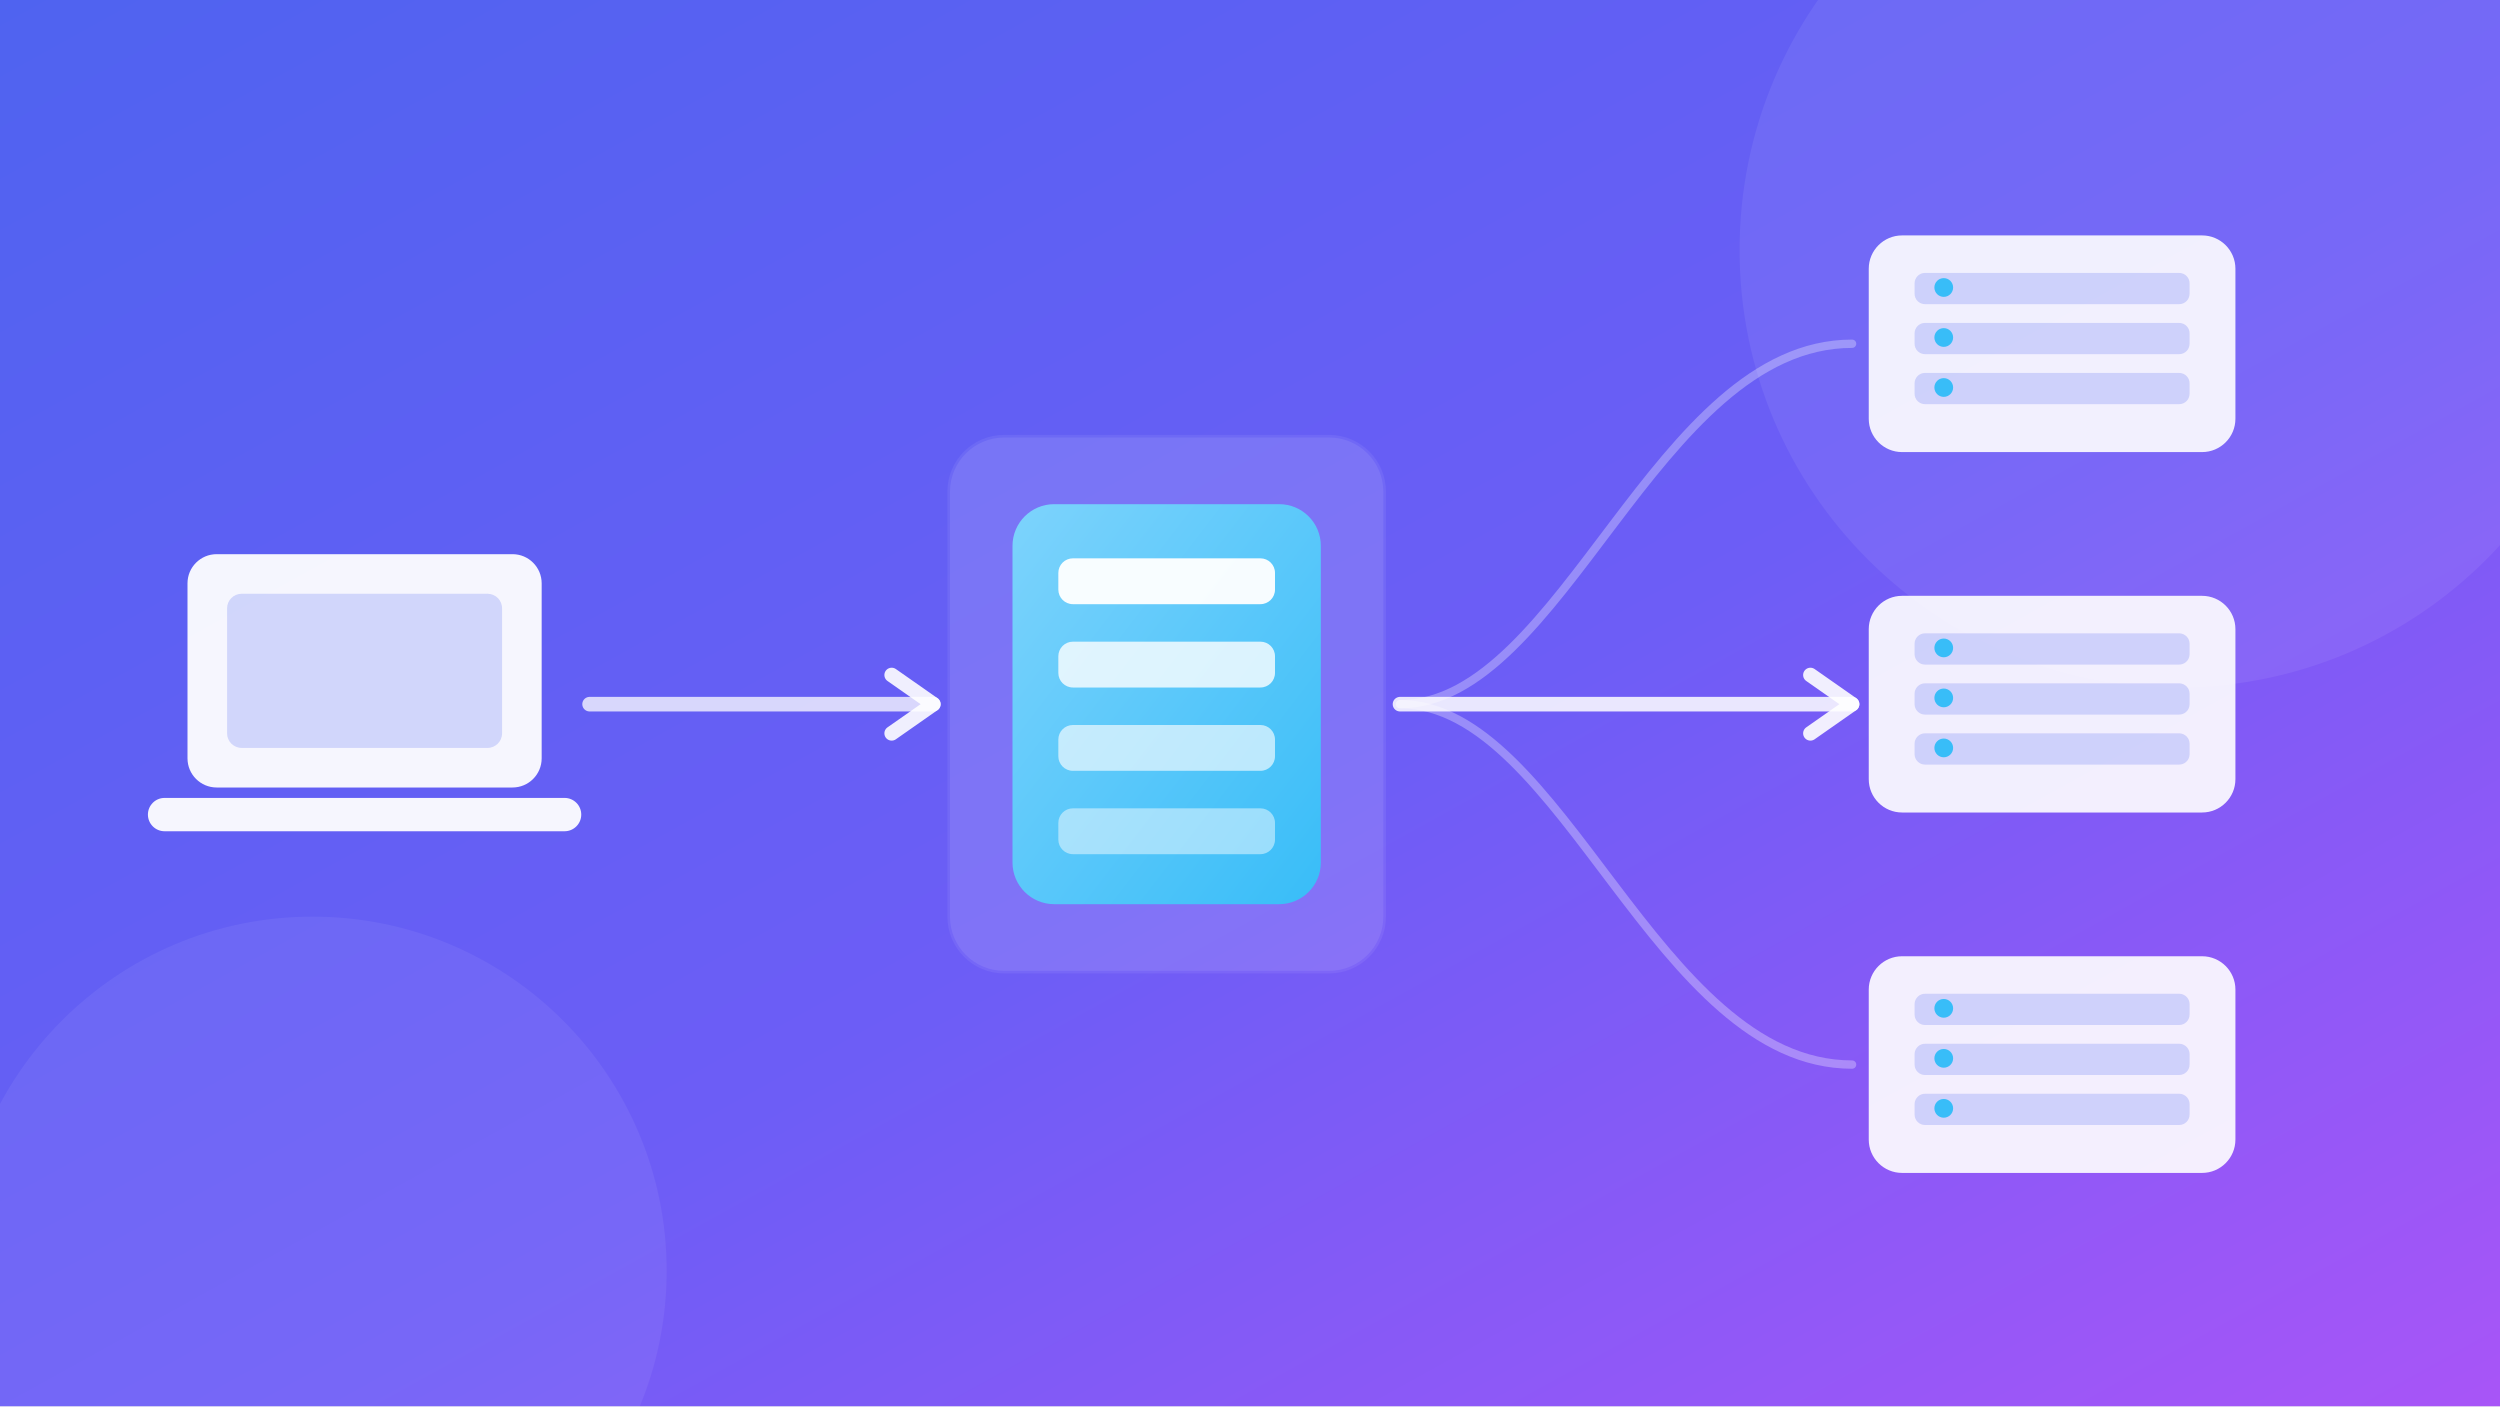
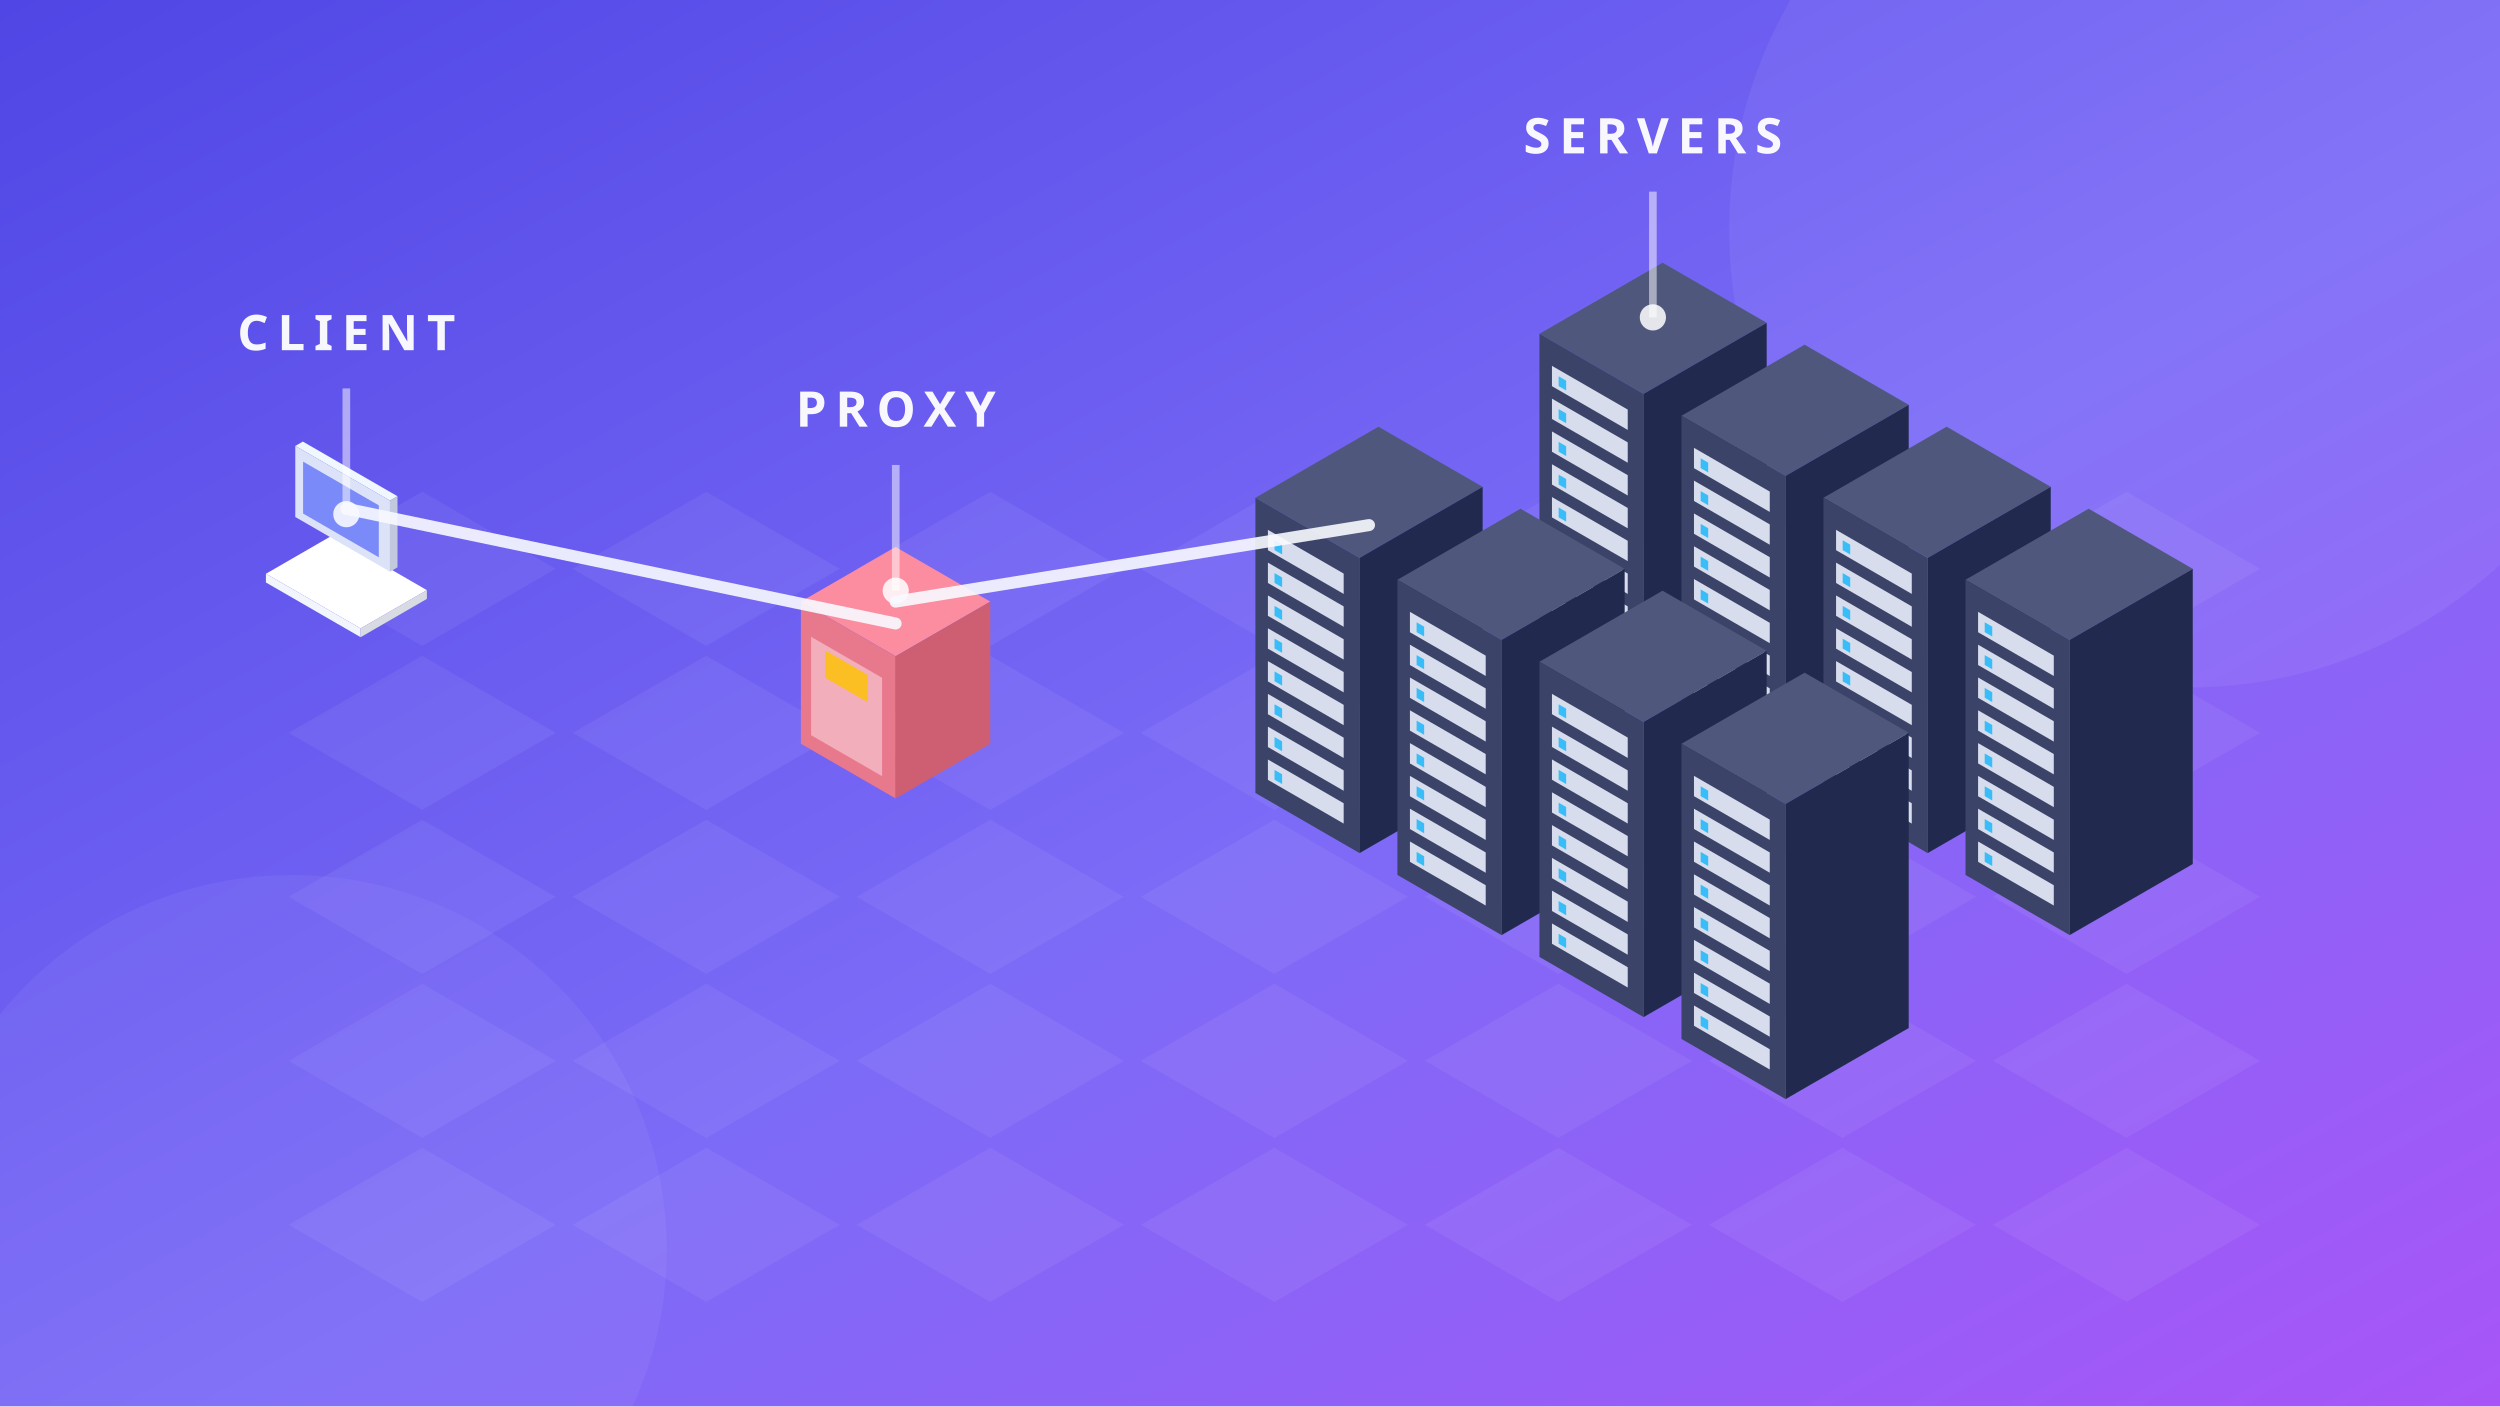
- <svg xmlns="http://www.w3.org/2000/svg" viewBox="0 0 1200 675" width="1200" height="675" role="img">
+ <svg xmlns="http://www.w3.org/2000/svg" viewBox="0 0 1200 675" width="1200" height="675" role="img" aria-label="proxy">
  <defs>
-     <linearGradient id="bgp" x1="0" y1="0" x2="1" y2="1">
-       <stop offset="0%" stop-color="#4F63F0" />
-       <stop offset="55%" stop-color="#6D5DF6" />
+     <linearGradient id="bgproxy" x1="0" y1="0" x2="1" y2="1">
+       <stop offset="0%" stop-color="#4F46E5" />
+       <stop offset="55%" stop-color="#7C6BF7" />
      <stop offset="100%" stop-color="#A855F7" />
    </linearGradient>
-     <linearGradient id="skyp" x1="0" y1="0" x2="1" y2="1">
-       <stop offset="0%" stop-color="#7DD3FC" />
-       <stop offset="100%" stop-color="#38BDF8" />
-     </linearGradient>
  </defs>
-   <rect width="1200" height="675" fill="url(#bgp)" />
-   <circle cx="1045" cy="120" r="210" fill="#ffffff" opacity="0.07" />
-   <circle cx="150" cy="610" r="170" fill="#ffffff" opacity="0.06" />
-   <rect x="90" y="266" width="170" height="112" rx="14" fill="#ffffff" opacity="0.94" />
-   <rect x="109" y="285" width="132" height="74" rx="7" fill="#4F63F0" opacity="0.22" />
-   <rect x="71" y="383" width="208" height="16" rx="8" fill="#ffffff" opacity="0.94" />
-   <rect x="456" y="210" width="208" height="256" rx="26" fill="#ffffff" opacity="0.14" stroke="#ffffff" stroke-opacity="0.45" stroke-width="2.5" />
-   <rect x="486" y="242" width="148" height="192" rx="20" fill="url(#skyp)" />
-   <rect x="508" y="268" width="104" height="22" rx="7" fill="#ffffff" opacity="0.95" />
-   <rect x="508" y="308" width="104" height="22" rx="7" fill="#ffffff" opacity="0.79" />
-   <rect x="508" y="348" width="104" height="22" rx="7" fill="#ffffff" opacity="0.63" />
-   <rect x="508" y="388" width="104" height="22" rx="7" fill="#ffffff" opacity="0.47" />
-   <rect x="897" y="113" width="176" height="104" rx="16" fill="#ffffff" opacity="0.9" />
-   <rect x="919" y="131" width="132" height="15" rx="5" fill="#4F63F0" opacity="0.22" />
-   <circle cx="933" cy="138" r="4.5" fill="#38BDF8" />
-   <rect x="919" y="155" width="132" height="15" rx="5" fill="#4F63F0" opacity="0.22" />
-   <circle cx="933" cy="162" r="4.5" fill="#38BDF8" />
-   <rect x="919" y="179" width="132" height="15" rx="5" fill="#4F63F0" opacity="0.22" />
-   <circle cx="933" cy="186" r="4.5" fill="#38BDF8" />
-   <rect x="897" y="286" width="176" height="104" rx="16" fill="#ffffff" opacity="0.9" />
-   <rect x="919" y="304" width="132" height="15" rx="5" fill="#4F63F0" opacity="0.22" />
-   <circle cx="933" cy="311" r="4.5" fill="#38BDF8" />
-   <rect x="919" y="328" width="132" height="15" rx="5" fill="#4F63F0" opacity="0.22" />
-   <circle cx="933" cy="335" r="4.5" fill="#38BDF8" />
-   <rect x="919" y="352" width="132" height="15" rx="5" fill="#4F63F0" opacity="0.22" />
-   <circle cx="933" cy="359" r="4.5" fill="#38BDF8" />
-   <rect x="897" y="459" width="176" height="104" rx="16" fill="#ffffff" opacity="0.9" />
-   <rect x="919" y="477" width="132" height="15" rx="5" fill="#4F63F0" opacity="0.22" />
-   <circle cx="933" cy="484" r="4.5" fill="#38BDF8" />
-   <rect x="919" y="501" width="132" height="15" rx="5" fill="#4F63F0" opacity="0.22" />
-   <circle cx="933" cy="508" r="4.5" fill="#38BDF8" />
-   <rect x="919" y="525" width="132" height="15" rx="5" fill="#4F63F0" opacity="0.22" />
-   <circle cx="933" cy="532" r="4.5" fill="#38BDF8" />
-   <line x1="283" y1="338" x2="448" y2="338" stroke="#ffffff" stroke-opacity="0.75" stroke-width="7" stroke-linecap="round" />
-   <path d="M 428 324 L 448 338 L 428 352" fill="none" stroke="#ffffff" stroke-opacity="0.9" stroke-width="7" stroke-linecap="round" stroke-linejoin="round" />
-   <path d="M 672 338 C 750 338 795 165 889 165" fill="none" stroke="#ffffff" stroke-opacity="0.3" stroke-width="4" stroke-linecap="round" />
-   <path d="M 672 338 C 750 338 795 338 889 338" fill="none" stroke="#ffffff" stroke-opacity="0.85" stroke-width="7" stroke-linecap="round" />
-   <path d="M 672 338 C 750 338 795 511 889 511" fill="none" stroke="#ffffff" stroke-opacity="0.3" stroke-width="4" stroke-linecap="round" />
-   <path d="M 869 324 L 889 338 L 869 352" fill="none" stroke="#ffffff" stroke-opacity="0.9" stroke-width="7" stroke-linecap="round" stroke-linejoin="round" />
+   <rect width="1200" height="675" fill="url(#bgproxy)" />
+   <circle cx="1050" cy="110" r="220" fill="#ffffff" opacity="0.06" />
+   <circle cx="140" cy="600" r="180" fill="#ffffff" opacity="0.05" />
+   <g transform="translate(675.3 378.0) scale(2.624)" font-family="ui-sans-serif, system-ui, sans-serif">
+     <polygon points="-180.13,-54.10 -155.71,-40.00 -180.13,-25.90 -204.56,-40.00" fill="#ffffff" opacity="0.055" />
+     <polygon points="-180.13,-24.10 -155.71,-10.00 -180.13,4.10 -204.56,-10.00" fill="#ffffff" opacity="0.055" />
+     <polygon points="-180.13,5.90 -155.71,20.00 -180.13,34.10 -204.56,20.00" fill="#ffffff" opacity="0.055" />
+     <polygon points="-180.13,35.90 -155.71,50.00 -180.13,64.10 -204.56,50.00" fill="#ffffff" opacity="0.055" />
+     <polygon points="-180.13,65.90 -155.71,80.00 -180.13,94.10 -204.56,80.00" fill="#ffffff" opacity="0.055" />
+     <polygon points="-128.17,-54.10 -103.75,-40.00 -128.17,-25.90 -152.59,-40.00" fill="#ffffff" opacity="0.055" />
+     <polygon points="-128.17,-24.10 -103.75,-10.00 -128.17,4.10 -152.59,-10.00" fill="#ffffff" opacity="0.055" />
+     <polygon points="-128.17,5.90 -103.75,20.00 -128.17,34.10 -152.59,20.00" fill="#ffffff" opacity="0.055" />
+     <polygon points="-128.17,35.90 -103.75,50.00 -128.17,64.10 -152.59,50.00" fill="#ffffff" opacity="0.055" />
+     <polygon points="-128.17,65.90 -103.75,80.00 -128.17,94.10 -152.59,80.00" fill="#ffffff" opacity="0.055" />
+     <polygon points="-76.21,-54.10 -51.79,-40.00 -76.21,-25.90 -100.63,-40.00" fill="#ffffff" opacity="0.055" />
+     <polygon points="-76.21,-24.10 -51.79,-10.00 -76.21,4.10 -100.63,-10.00" fill="#ffffff" opacity="0.055" />
+     <polygon points="-76.21,5.90 -51.79,20.00 -76.21,34.10 -100.63,20.00" fill="#ffffff" opacity="0.055" />
+     <polygon points="-76.21,35.90 -51.79,50.00 -76.21,64.10 -100.63,50.00" fill="#ffffff" opacity="0.055" />
+     <polygon points="-76.21,65.90 -51.79,80.00 -76.21,94.10 -100.63,80.00" fill="#ffffff" opacity="0.055" />
+     <polygon points="-24.25,-54.10 0.17,-40.00 -24.25,-25.90 -48.67,-40.00" fill="#ffffff" opacity="0.055" />
+     <polygon points="-24.25,-24.10 0.17,-10.00 -24.25,4.10 -48.67,-10.00" fill="#ffffff" opacity="0.055" />
+     <polygon points="-24.25,5.90 0.17,20.00 -24.25,34.10 -48.67,20.00" fill="#ffffff" opacity="0.055" />
+     <polygon points="-24.25,35.90 0.17,50.00 -24.25,64.10 -48.67,50.00" fill="#ffffff" opacity="0.055" />
+     <polygon points="-24.25,65.90 0.17,80.00 -24.25,94.10 -48.67,80.00" fill="#ffffff" opacity="0.055" />
+     <polygon points="27.71,-54.10 52.13,-40.00 27.71,-25.90 3.29,-40.00" fill="#ffffff" opacity="0.055" />
+     <polygon points="27.71,-24.10 52.13,-10.00 27.71,4.10 3.29,-10.00" fill="#ffffff" opacity="0.055" />
+     <polygon points="27.71,5.90 52.13,20.00 27.71,34.10 3.29,20.00" fill="#ffffff" opacity="0.055" />
+     <polygon points="27.71,35.90 52.13,50.00 27.71,64.10 3.29,50.00" fill="#ffffff" opacity="0.055" />
+     <polygon points="27.71,65.90 52.13,80.00 27.71,94.10 3.29,80.00" fill="#ffffff" opacity="0.055" />
+     <polygon points="79.67,-54.10 104.10,-40.00 79.67,-25.90 55.25,-40.00" fill="#ffffff" opacity="0.055" />
+     <polygon points="79.67,-24.10 104.10,-10.00 79.67,4.10 55.25,-10.00" fill="#ffffff" opacity="0.055" />
+     <polygon points="79.67,5.90 104.10,20.00 79.67,34.10 55.25,20.00" fill="#ffffff" opacity="0.055" />
+     <polygon points="79.67,35.90 104.10,50.00 79.67,64.10 55.25,50.00" fill="#ffffff" opacity="0.055" />
+     <polygon points="79.67,65.90 104.10,80.00 79.67,94.10 55.25,80.00" fill="#ffffff" opacity="0.055" />
+     <polygon points="131.64,-54.10 156.06,-40.00 131.64,-25.90 107.21,-40.00" fill="#ffffff" opacity="0.055" />
+     <polygon points="131.64,-24.10 156.06,-10.00 131.64,4.10 107.21,-10.00" fill="#ffffff" opacity="0.055" />
+     <polygon points="131.64,5.90 156.06,20.00 131.64,34.10 107.21,20.00" fill="#ffffff" opacity="0.055" />
+     <polygon points="131.64,35.90 156.06,50.00 131.64,64.10 107.21,50.00" fill="#ffffff" opacity="0.055" />
+     <polygon points="131.64,65.90 156.06,80.00 131.64,94.10 107.21,80.00" fill="#ffffff" opacity="0.055" />
+     <polygon points="-196.59,-46.10 -179.27,-36.10 -191.39,-29.10 -208.71,-39.10" fill="#ffffff" stroke="none" stroke-width="1" stroke-linejoin="round" />
+     <polygon points="-208.71,-37.50 -208.71,-39.10 -191.39,-29.10 -191.39,-27.50" fill="#F3F5FD" stroke="none" stroke-width="1" stroke-linejoin="round" />
+     <polygon points="-179.27,-34.50 -179.27,-36.10 -191.39,-29.10 -191.39,-27.50" fill="#d9dbe3" stroke="none" stroke-width="1" stroke-linejoin="round" />
+     <polygon points="-201.96,-63.28 -184.64,-53.28 -186.02,-52.48 -203.34,-62.48" fill="#f0f7ff" stroke="none" stroke-width="1" stroke-linejoin="round" />
+     <polygon points="-203.34,-49.48 -203.34,-62.48 -186.02,-52.48 -186.02,-39.48" fill="#DCE3F8" stroke="none" stroke-width="1" stroke-linejoin="round" />
+     <polygon points="-184.64,-40.28 -184.64,-53.28 -186.02,-52.48 -186.02,-39.48" fill="#c2c9de" stroke="none" stroke-width="1" stroke-linejoin="round" />
+     <polygon points="-201.91,-50.11 -188.06,-42.11 -188.06,-51.61 -201.91,-59.61" fill="#5B6CF9" opacity="0.75" />
+     <path d="M-194.0 -50.0 L-194.0 -73.0" stroke="#ffffff" stroke-opacity="0.5" stroke-width="1.4" fill="none" />
+     <circle cx="-194.0" cy="-50.0" r="2.4" fill="#ffffff" fill-opacity="0.85" />
+     <text x="-194.0" y="-80.0" text-anchor="middle" font-size="9" font-weight="700" letter-spacing="1.6" fill="#ffffff" fill-opacity="0.95">CLIENT</text>
+     <polygon points="-93.53,-44.00 -76.21,-34.00 -93.53,-24.00 -110.85,-34.00" fill="#fc8ca0" stroke="none" stroke-width="1" stroke-linejoin="round" />
+     <polygon points="-110.85,-8.00 -110.85,-34.00 -93.53,-24.00 -93.53,2.00" fill="#E8788C" stroke="none" stroke-width="1" stroke-linejoin="round" />
+     <polygon points="-76.21,-8.00 -76.21,-34.00 -93.53,-24.00 -93.53,2.00" fill="#ce5e72" stroke="none" stroke-width="1" stroke-linejoin="round" />
+     <polygon points="-108.99,-9.57 -96.00,-2.07 -96.00,-20.07 -108.99,-27.57" fill="#FCE3E8" opacity="0.5" />
+     <polygon points="-106.39,-20.07 -98.60,-15.57 -98.60,-20.57 -106.39,-25.07" fill="#FBBF24" />
+     <path d="M-93.5 -36.0 L-93.5 -59.0" stroke="#ffffff" stroke-opacity="0.5" stroke-width="1.4" fill="none" />
+     <circle cx="-93.5" cy="-36.0" r="2.4" fill="#ffffff" fill-opacity="0.85" />
+     <text x="-93.5" y="-66.0" text-anchor="middle" font-size="9" font-weight="700" letter-spacing="1.6" fill="#ffffff" fill-opacity="0.95">PROXY</text>
+     <polygon points="46.77,-96.00 65.82,-85.00 43.30,-72.00 24.25,-83.00" fill="#4f587c" stroke="none" stroke-width="1" stroke-linejoin="round" />
+     <polygon points="24.25,-29.00 24.25,-83.00 43.30,-72.00 43.30,-18.00" fill="#3B4468" stroke="none" stroke-width="1" stroke-linejoin="round" />
+     <polygon points="65.82,-31.00 65.82,-85.00 43.30,-72.00 43.30,-18.00" fill="#212a4e" stroke="none" stroke-width="1" stroke-linejoin="round" />
+     <polygon points="26.54,-31.41 40.40,-23.41 40.40,-27.13 26.54,-35.13" fill="#E8EDFB" opacity="0.9" />
+     <polygon points="27.76,-31.43 29.14,-30.63 29.14,-32.42 27.76,-33.23" fill="#38BDF8" />
+     <polygon points="26.54,-37.41 40.40,-29.41 40.40,-33.13 26.54,-41.13" fill="#E8EDFB" opacity="0.9" />
+     <polygon points="27.76,-37.42 29.14,-36.63 29.14,-38.42 27.76,-39.23" fill="#38BDF8" />
+     <polygon points="26.54,-43.41 40.40,-35.41 40.40,-39.13 26.54,-47.13" fill="#E8EDFB" opacity="0.9" />
+     <polygon points="27.76,-43.42 29.14,-42.63 29.14,-44.42 27.76,-45.23" fill="#38BDF8" />
+     <polygon points="26.54,-49.41 40.40,-41.41 40.40,-45.13 26.54,-53.13" fill="#E8EDFB" opacity="0.9" />
+     <polygon points="27.76,-49.42 29.14,-48.63 29.14,-50.42 27.76,-51.23" fill="#38BDF8" />
+     <polygon points="26.54,-55.41 40.40,-47.41 40.40,-51.13 26.54,-59.13" fill="#E8EDFB" opacity="0.9" />
+     <polygon points="27.76,-55.42 29.14,-54.63 29.14,-56.42 27.76,-57.23" fill="#38BDF8" />
+     <polygon points="26.54,-61.41 40.40,-53.41 40.40,-57.13 26.54,-65.13" fill="#E8EDFB" opacity="0.9" />
+     <polygon points="27.76,-61.42 29.14,-60.63 29.14,-62.42 27.76,-63.22" fill="#38BDF8" />
+     <polygon points="26.54,-67.41 40.40,-59.41 40.40,-63.13 26.54,-71.13" fill="#E8EDFB" opacity="0.9" />
+     <polygon points="27.76,-67.42 29.14,-66.63 29.14,-68.42 27.76,-69.22" fill="#38BDF8" />
+     <polygon points="26.54,-73.41 40.40,-65.41 40.40,-69.13 26.54,-77.13" fill="#E8EDFB" opacity="0.9" />
+     <polygon points="27.76,-73.42 29.14,-72.63 29.14,-74.42 27.76,-75.22" fill="#38BDF8" />
+     <polygon points="72.75,-81.00 91.80,-70.00 69.28,-57.00 50.23,-68.00" fill="#4f587c" stroke="none" stroke-width="1" stroke-linejoin="round" />
+     <polygon points="50.23,-14.00 50.23,-68.00 69.28,-57.00 69.28,-3.00" fill="#3B4468" stroke="none" stroke-width="1" stroke-linejoin="round" />
+     <polygon points="91.80,-16.00 91.80,-70.00 69.28,-57.00 69.28,-3.00" fill="#212a4e" stroke="none" stroke-width="1" stroke-linejoin="round" />
+     <polygon points="52.52,-16.41 66.38,-8.40 66.38,-12.13 52.52,-20.13" fill="#E8EDFB" opacity="0.9" />
+     <polygon points="53.74,-16.43 55.12,-15.63 55.12,-17.42 53.74,-18.23" fill="#38BDF8" />
+     <polygon points="52.52,-22.41 66.38,-14.40 66.38,-18.13 52.52,-26.13" fill="#E8EDFB" opacity="0.9" />
+     <polygon points="53.74,-22.43 55.12,-21.63 55.12,-23.43 53.74,-24.23" fill="#38BDF8" />
+     <polygon points="52.52,-28.40 66.38,-20.40 66.38,-24.12 52.52,-32.13" fill="#E8EDFB" opacity="0.9" />
+     <polygon points="53.74,-28.43 55.12,-27.63 55.12,-29.43 53.74,-30.23" fill="#38BDF8" />
+     <polygon points="52.52,-34.41 66.38,-26.40 66.38,-30.12 52.52,-38.13" fill="#E8EDFB" opacity="0.9" />
+     <polygon points="53.74,-34.42 55.12,-33.63 55.12,-35.42 53.74,-36.23" fill="#38BDF8" />
+     <polygon points="52.52,-40.41 66.38,-32.41 66.38,-36.13 52.52,-44.13" fill="#E8EDFB" opacity="0.9" />
+     <polygon points="53.74,-40.42 55.12,-39.63 55.12,-41.42 53.74,-42.23" fill="#38BDF8" />
+     <polygon points="52.52,-46.41 66.38,-38.41 66.38,-42.13 52.52,-50.13" fill="#E8EDFB" opacity="0.9" />
+     <polygon points="53.74,-46.42 55.12,-45.63 55.12,-47.42 53.74,-48.22" fill="#38BDF8" />
+     <polygon points="52.52,-52.41 66.38,-44.41 66.38,-48.13 52.52,-56.13" fill="#E8EDFB" opacity="0.9" />
+     <polygon points="53.74,-52.42 55.12,-51.63 55.12,-53.42 53.74,-54.22" fill="#38BDF8" />
+     <polygon points="52.52,-58.41 66.38,-50.41 66.38,-54.13 52.52,-62.13" fill="#E8EDFB" opacity="0.9" />
+     <polygon points="53.74,-58.42 55.12,-57.63 55.12,-59.42 53.74,-60.22" fill="#38BDF8" />
+     <polygon points="98.73,-66.00 117.78,-55.00 95.26,-42.00 76.21,-53.00" fill="#4f587c" stroke="none" stroke-width="1" stroke-linejoin="round" />
+     <polygon points="76.21,1.00 76.21,-53.00 95.26,-42.00 95.26,12.00" fill="#3B4468" stroke="none" stroke-width="1" stroke-linejoin="round" />
+     <polygon points="117.78,-1.00 117.78,-55.00 95.26,-42.00 95.26,12.00" fill="#212a4e" stroke="none" stroke-width="1" stroke-linejoin="round" />
+     <polygon points="78.51,-1.40 92.36,6.60 92.36,2.88 78.51,-5.12" fill="#E8EDFB" opacity="0.9" />
+     <polygon points="79.72,-1.42 81.10,-0.62 81.10,-2.42 79.72,-3.22" fill="#38BDF8" />
+     <polygon points="78.51,-7.40 92.36,0.60 92.36,-3.13 78.51,-11.13" fill="#E8EDFB" opacity="0.9" />
+     <polygon points="79.72,-7.42 81.10,-6.62 81.10,-8.42 79.72,-9.22" fill="#38BDF8" />
+     <polygon points="78.51,-13.40 92.36,-5.40 92.36,-9.12 78.51,-17.12" fill="#E8EDFB" opacity="0.9" />
+     <polygon points="79.72,-13.42 81.10,-12.62 81.10,-14.42 79.72,-15.22" fill="#38BDF8" />
+     <polygon points="78.51,-19.40 92.36,-11.40 92.36,-15.12 78.51,-23.12" fill="#E8EDFB" opacity="0.9" />
+     <polygon points="79.72,-19.42 81.10,-18.62 81.10,-20.42 79.72,-21.22" fill="#38BDF8" />
+     <polygon points="78.51,-25.40 92.36,-17.40 92.36,-21.12 78.51,-29.12" fill="#E8EDFB" opacity="0.9" />
+     <polygon points="79.72,-25.42 81.10,-24.62 81.10,-26.42 79.72,-27.22" fill="#38BDF8" />
+     <polygon points="78.51,-31.40 92.36,-23.40 92.36,-27.12 78.51,-35.13" fill="#E8EDFB" opacity="0.9" />
+     <polygon points="79.72,-31.42 81.10,-30.62 81.10,-32.42 79.72,-33.22" fill="#38BDF8" />
+     <polygon points="78.51,-37.41 92.36,-29.40 92.36,-33.13 78.51,-41.13" fill="#E8EDFB" opacity="0.9" />
+     <polygon points="79.72,-37.42 81.10,-36.62 81.10,-38.42 79.72,-39.22" fill="#38BDF8" />
+     <polygon points="78.51,-43.41 92.36,-35.41 92.36,-39.13 78.51,-47.13" fill="#E8EDFB" opacity="0.9" />
+     <polygon points="79.72,-43.42 81.10,-42.62 81.10,-44.42 79.72,-45.22" fill="#38BDF8" />
+     <polygon points="124.71,-51.00 143.76,-40.00 121.24,-27.00 102.19,-38.00" fill="#4f587c" stroke="none" stroke-width="1" stroke-linejoin="round" />
+     <polygon points="102.19,16.00 102.19,-38.00 121.24,-27.00 121.24,27.00" fill="#3B4468" stroke="none" stroke-width="1" stroke-linejoin="round" />
+     <polygon points="143.76,14.00 143.76,-40.00 121.24,-27.00 121.24,27.00" fill="#212a4e" stroke="none" stroke-width="1" stroke-linejoin="round" />
+     <polygon points="104.49,13.60 118.34,21.59 118.34,17.88 104.49,9.88" fill="#E8EDFB" opacity="0.9" />
+     <polygon points="105.70,13.58 107.08,14.38 107.08,12.58 105.70,11.78" fill="#38BDF8" />
+     <polygon points="104.49,7.60 118.34,15.60 118.34,11.88 104.49,3.88" fill="#E8EDFB" opacity="0.9" />
+     <polygon points="105.70,7.58 107.08,8.38 107.08,6.57 105.70,5.78" fill="#38BDF8" />
+     <polygon points="104.49,1.60 118.34,9.60 118.34,5.88 104.49,-2.12" fill="#E8EDFB" opacity="0.9" />
+     <polygon points="105.70,1.58 107.08,2.38 107.08,0.57 105.70,-0.22" fill="#38BDF8" />
+     <polygon points="104.49,-4.40 118.34,3.60 118.34,-0.12 104.49,-8.12" fill="#E8EDFB" opacity="0.9" />
+     <polygon points="105.70,-4.42 107.08,-3.63 107.08,-5.43 105.70,-6.22" fill="#38BDF8" />
+     <polygon points="104.49,-10.40 118.34,-2.40 118.34,-6.12 104.49,-14.12" fill="#E8EDFB" opacity="0.9" />
+     <polygon points="105.70,-10.42 107.08,-9.63 107.08,-11.43 105.70,-12.22" fill="#38BDF8" />
+     <polygon points="104.49,-16.40 118.34,-8.40 118.34,-12.12 104.49,-20.12" fill="#E8EDFB" opacity="0.9" />
+     <polygon points="105.70,-16.42 107.08,-15.62 107.08,-17.42 105.70,-18.22" fill="#38BDF8" />
+     <polygon points="104.49,-22.40 118.34,-14.40 118.34,-18.12 104.49,-26.12" fill="#E8EDFB" opacity="0.9" />
+     <polygon points="105.70,-22.42 107.08,-21.62 107.08,-23.42 105.70,-24.22" fill="#38BDF8" />
+     <polygon points="104.49,-28.40 118.34,-20.40 118.34,-24.12 104.49,-32.13" fill="#E8EDFB" opacity="0.9" />
+     <polygon points="105.70,-28.42 107.08,-27.62 107.08,-29.42 105.70,-30.22" fill="#38BDF8" />
+     <path d="M45.0 -86.0 L45.0 -109.0" stroke="#ffffff" stroke-opacity="0.5" stroke-width="1.4" fill="none" />
+     <circle cx="45.0" cy="-86.0" r="2.4" fill="#ffffff" fill-opacity="0.85" />
+     <text x="45.0" y="-116.0" text-anchor="middle" font-size="9" font-weight="700" letter-spacing="1.6" fill="#ffffff" fill-opacity="0.95">SERVERS</text>
+     <polygon points="-5.20,-66.00 13.86,-55.00 -8.66,-42.00 -27.71,-53.00" fill="#4f587c" stroke="none" stroke-width="1" stroke-linejoin="round" />
+     <polygon points="-27.71,1.00 -27.71,-53.00 -8.66,-42.00 -8.66,12.00" fill="#3B4468" stroke="none" stroke-width="1" stroke-linejoin="round" />
+     <polygon points="13.86,-1.00 13.86,-55.00 -8.66,-42.00 -8.66,12.00" fill="#212a4e" stroke="none" stroke-width="1" stroke-linejoin="round" />
+     <polygon points="-25.42,-1.40 -11.56,6.60 -11.56,2.88 -25.42,-5.12" fill="#E8EDFB" opacity="0.9" />
+     <polygon points="-24.21,-1.42 -22.82,-0.63 -22.82,-2.42 -24.21,-3.22" fill="#38BDF8" />
+     <polygon points="-25.42,-7.40 -11.56,0.60 -11.56,-3.13 -25.42,-11.13" fill="#E8EDFB" opacity="0.9" />
+     <polygon points="-24.21,-7.43 -22.82,-6.63 -22.82,-8.43 -24.21,-9.23" fill="#38BDF8" />
+     <polygon points="-25.42,-13.40 -11.56,-5.40 -11.56,-9.12 -25.42,-17.12" fill="#E8EDFB" opacity="0.9" />
+     <polygon points="-24.21,-13.43 -22.82,-12.63 -22.82,-14.43 -24.21,-15.23" fill="#38BDF8" />
+     <polygon points="-25.42,-19.40 -11.56,-11.40 -11.56,-15.12 -25.42,-23.12" fill="#E8EDFB" opacity="0.9" />
+     <polygon points="-24.21,-19.43 -22.82,-18.63 -22.82,-20.43 -24.21,-21.23" fill="#38BDF8" />
+     <polygon points="-25.42,-25.40 -11.56,-17.40 -11.56,-21.12 -25.42,-29.12" fill="#E8EDFB" opacity="0.9" />
+     <polygon points="-24.21,-25.43 -22.82,-24.63 -22.82,-26.43 -24.21,-27.23" fill="#38BDF8" />
+     <polygon points="-25.42,-31.40 -11.56,-23.40 -11.56,-27.12 -25.42,-35.13" fill="#E8EDFB" opacity="0.9" />
+     <polygon points="-24.21,-31.42 -22.82,-30.62 -22.82,-32.42 -24.21,-33.22" fill="#38BDF8" />
+     <polygon points="-25.42,-37.41 -11.56,-29.40 -11.56,-33.13 -25.42,-41.13" fill="#E8EDFB" opacity="0.9" />
+     <polygon points="-24.21,-37.42 -22.82,-36.63 -22.82,-38.42 -24.21,-39.22" fill="#38BDF8" />
+     <polygon points="-25.42,-43.41 -11.56,-35.41 -11.56,-39.13 -25.42,-47.13" fill="#E8EDFB" opacity="0.9" />
+     <polygon points="-24.21,-43.42 -22.82,-42.63 -22.82,-44.42 -24.21,-45.22" fill="#38BDF8" />
+     <polygon points="20.78,-51.00 39.84,-40.00 17.32,-27.00 -1.73,-38.00" fill="#4f587c" stroke="none" stroke-width="1" stroke-linejoin="round" />
+     <polygon points="-1.73,16.00 -1.73,-38.00 17.32,-27.00 17.32,27.00" fill="#3B4468" stroke="none" stroke-width="1" stroke-linejoin="round" />
+     <polygon points="39.84,14.00 39.84,-40.00 17.32,-27.00 17.32,27.00" fill="#212a4e" stroke="none" stroke-width="1" stroke-linejoin="round" />
+     <polygon points="0.56,13.60 14.42,21.59 14.42,17.88 0.56,9.88" fill="#E8EDFB" opacity="0.9" />
+     <polygon points="1.78,13.57 3.16,14.38 3.16,12.58 1.78,11.78" fill="#38BDF8" />
+     <polygon points="0.56,7.60 14.42,15.60 14.42,11.88 0.56,3.88" fill="#E8EDFB" opacity="0.9" />
+     <polygon points="1.78,7.57 3.16,8.38 3.16,6.57 1.78,5.77" fill="#38BDF8" />
+     <polygon points="0.56,1.60 14.42,9.60 14.42,5.88 0.56,-2.12" fill="#E8EDFB" opacity="0.9" />
+     <polygon points="1.78,1.57 3.16,2.38 3.16,0.57 1.78,-0.23" fill="#38BDF8" />
+     <polygon points="0.56,-4.40 14.42,3.60 14.42,-0.12 0.56,-8.12" fill="#E8EDFB" opacity="0.9" />
+     <polygon points="1.78,-4.43 3.16,-3.63 3.16,-5.43 1.78,-6.23" fill="#38BDF8" />
+     <polygon points="0.56,-10.40 14.42,-2.40 14.42,-6.12 0.56,-14.12" fill="#E8EDFB" opacity="0.9" />
+     <polygon points="1.78,-10.43 3.16,-9.63 3.16,-11.43 1.78,-12.23" fill="#38BDF8" />
+     <polygon points="0.56,-16.40 14.42,-8.40 14.42,-12.12 0.56,-20.12" fill="#E8EDFB" opacity="0.9" />
+     <polygon points="1.78,-16.42 3.16,-15.62 3.16,-17.42 1.78,-18.22" fill="#38BDF8" />
+     <polygon points="0.56,-22.40 14.42,-14.40 14.42,-18.12 0.56,-26.12" fill="#E8EDFB" opacity="0.9" />
+     <polygon points="1.78,-22.42 3.16,-21.62 3.16,-23.42 1.78,-24.22" fill="#38BDF8" />
+     <polygon points="0.56,-28.40 14.42,-20.40 14.42,-24.12 0.56,-32.13" fill="#E8EDFB" opacity="0.9" />
+     <polygon points="1.78,-28.42 3.16,-27.62 3.16,-29.42 1.78,-30.22" fill="#38BDF8" />
+     <polygon points="46.77,-36.00 65.82,-25.00 43.30,-12.00 24.25,-23.00" fill="#4f587c" stroke="none" stroke-width="1" stroke-linejoin="round" />
+     <polygon points="24.25,31.00 24.25,-23.00 43.30,-12.00 43.30,42.00" fill="#3B4468" stroke="none" stroke-width="1" stroke-linejoin="round" />
+     <polygon points="65.82,29.00 65.82,-25.00 43.30,-12.00 43.30,42.00" fill="#212a4e" stroke="none" stroke-width="1" stroke-linejoin="round" />
+     <polygon points="26.54,28.59 40.40,36.59 40.40,32.88 26.54,24.87" fill="#E8EDFB" opacity="0.9" />
+     <polygon points="27.76,28.57 29.14,29.38 29.14,27.58 27.76,26.77" fill="#38BDF8" />
+     <polygon points="26.54,22.59 40.40,30.59 40.40,26.87 26.54,18.87" fill="#E8EDFB" opacity="0.9" />
+     <polygon points="27.76,22.57 29.14,23.38 29.14,21.58 27.76,20.77" fill="#38BDF8" />
+     <polygon points="26.54,16.59 40.40,24.59 40.40,20.88 26.54,12.88" fill="#E8EDFB" opacity="0.9" />
+     <polygon points="27.76,16.57 29.14,17.38 29.14,15.58 27.76,14.77" fill="#38BDF8" />
+     <polygon points="26.54,10.59 40.40,18.59 40.40,14.88 26.54,6.88" fill="#E8EDFB" opacity="0.9" />
+     <polygon points="27.76,10.57 29.14,11.38 29.14,9.58 27.76,8.77" fill="#38BDF8" />
+     <polygon points="26.54,4.59 40.40,12.59 40.40,8.88 26.54,0.88" fill="#E8EDFB" opacity="0.9" />
+     <polygon points="27.76,4.57 29.14,5.38 29.14,3.58 27.76,2.77" fill="#38BDF8" />
+     <polygon points="26.54,-1.41 40.40,6.59 40.40,2.88 26.54,-5.13" fill="#E8EDFB" opacity="0.9" />
+     <polygon points="27.76,-1.42 29.14,-0.62 29.14,-2.42 27.76,-3.22" fill="#38BDF8" />
+     <polygon points="26.54,-7.41 40.40,0.59 40.40,-3.13 26.54,-11.13" fill="#E8EDFB" opacity="0.9" />
+     <polygon points="27.76,-7.42 29.14,-6.62 29.14,-8.42 27.76,-9.22" fill="#38BDF8" />
+     <polygon points="26.54,-13.41 40.40,-5.41 40.40,-9.13 26.54,-17.13" fill="#E8EDFB" opacity="0.9" />
+     <polygon points="27.76,-13.42 29.14,-12.62 29.14,-14.42 27.76,-15.22" fill="#38BDF8" />
+     <polygon points="72.75,-21.00 91.80,-10.00 69.28,3.00 50.23,-8.00" fill="#4f587c" stroke="none" stroke-width="1" stroke-linejoin="round" />
+     <polygon points="50.23,46.00 50.23,-8.00 69.28,3.00 69.28,57.00" fill="#3B4468" stroke="none" stroke-width="1" stroke-linejoin="round" />
+     <polygon points="91.80,44.00 91.80,-10.00 69.28,3.00 69.28,57.00" fill="#212a4e" stroke="none" stroke-width="1" stroke-linejoin="round" />
+     <polygon points="52.52,43.59 66.38,51.59 66.38,47.88 52.52,39.88" fill="#E8EDFB" opacity="0.9" />
+     <polygon points="53.74,43.58 55.12,44.38 55.12,42.57 53.74,41.77" fill="#38BDF8" />
+     <polygon points="52.52,37.59 66.38,45.59 66.38,41.88 52.52,33.88" fill="#E8EDFB" opacity="0.9" />
+     <polygon points="53.74,37.58 55.12,38.38 55.12,36.57 53.74,35.77" fill="#38BDF8" />
+     <polygon points="52.52,31.59 66.38,39.59 66.38,35.88 52.52,27.88" fill="#E8EDFB" opacity="0.9" />
+     <polygon points="53.74,31.57 55.12,32.38 55.12,30.57 53.74,29.77" fill="#38BDF8" />
+     <polygon points="52.52,25.59 66.38,33.59 66.38,29.88 52.52,21.88" fill="#E8EDFB" opacity="0.9" />
+     <polygon points="53.74,25.57 55.12,26.37 55.12,24.57 53.74,23.77" fill="#38BDF8" />
+     <polygon points="52.52,19.59 66.38,27.59 66.38,23.88 52.52,15.88" fill="#E8EDFB" opacity="0.9" />
+     <polygon points="53.74,19.57 55.12,20.37 55.12,18.57 53.74,17.77" fill="#38BDF8" />
+     <polygon points="52.52,13.59 66.38,21.59 66.38,17.88 52.52,9.88" fill="#E8EDFB" opacity="0.9" />
+     <polygon points="53.74,13.58 55.12,14.38 55.12,12.58 53.74,11.78" fill="#38BDF8" />
+     <polygon points="52.52,7.59 66.38,15.59 66.38,11.88 52.52,3.88" fill="#E8EDFB" opacity="0.9" />
+     <polygon points="53.74,7.58 55.12,8.38 55.12,6.58 53.74,5.78" fill="#38BDF8" />
+     <polygon points="52.52,1.59 66.38,9.59 66.38,5.88 52.52,-2.13" fill="#E8EDFB" opacity="0.9" />
+     <polygon points="53.74,1.58 55.12,2.38 55.12,0.58 53.74,-0.22" fill="#38BDF8" />
+     <path d="M-193.99 -51.00 L-93.53 -30.00" stroke="#F8FAFF" stroke-width="2.2" fill="none" stroke-linecap="round" opacity="0.9" />
+     <path d="M-93.53 -34.00 L-6.93 -48.00" stroke="#F8FAFF" stroke-width="2.2" fill="none" stroke-linecap="round" opacity="0.9" />
+   </g>
</svg>
